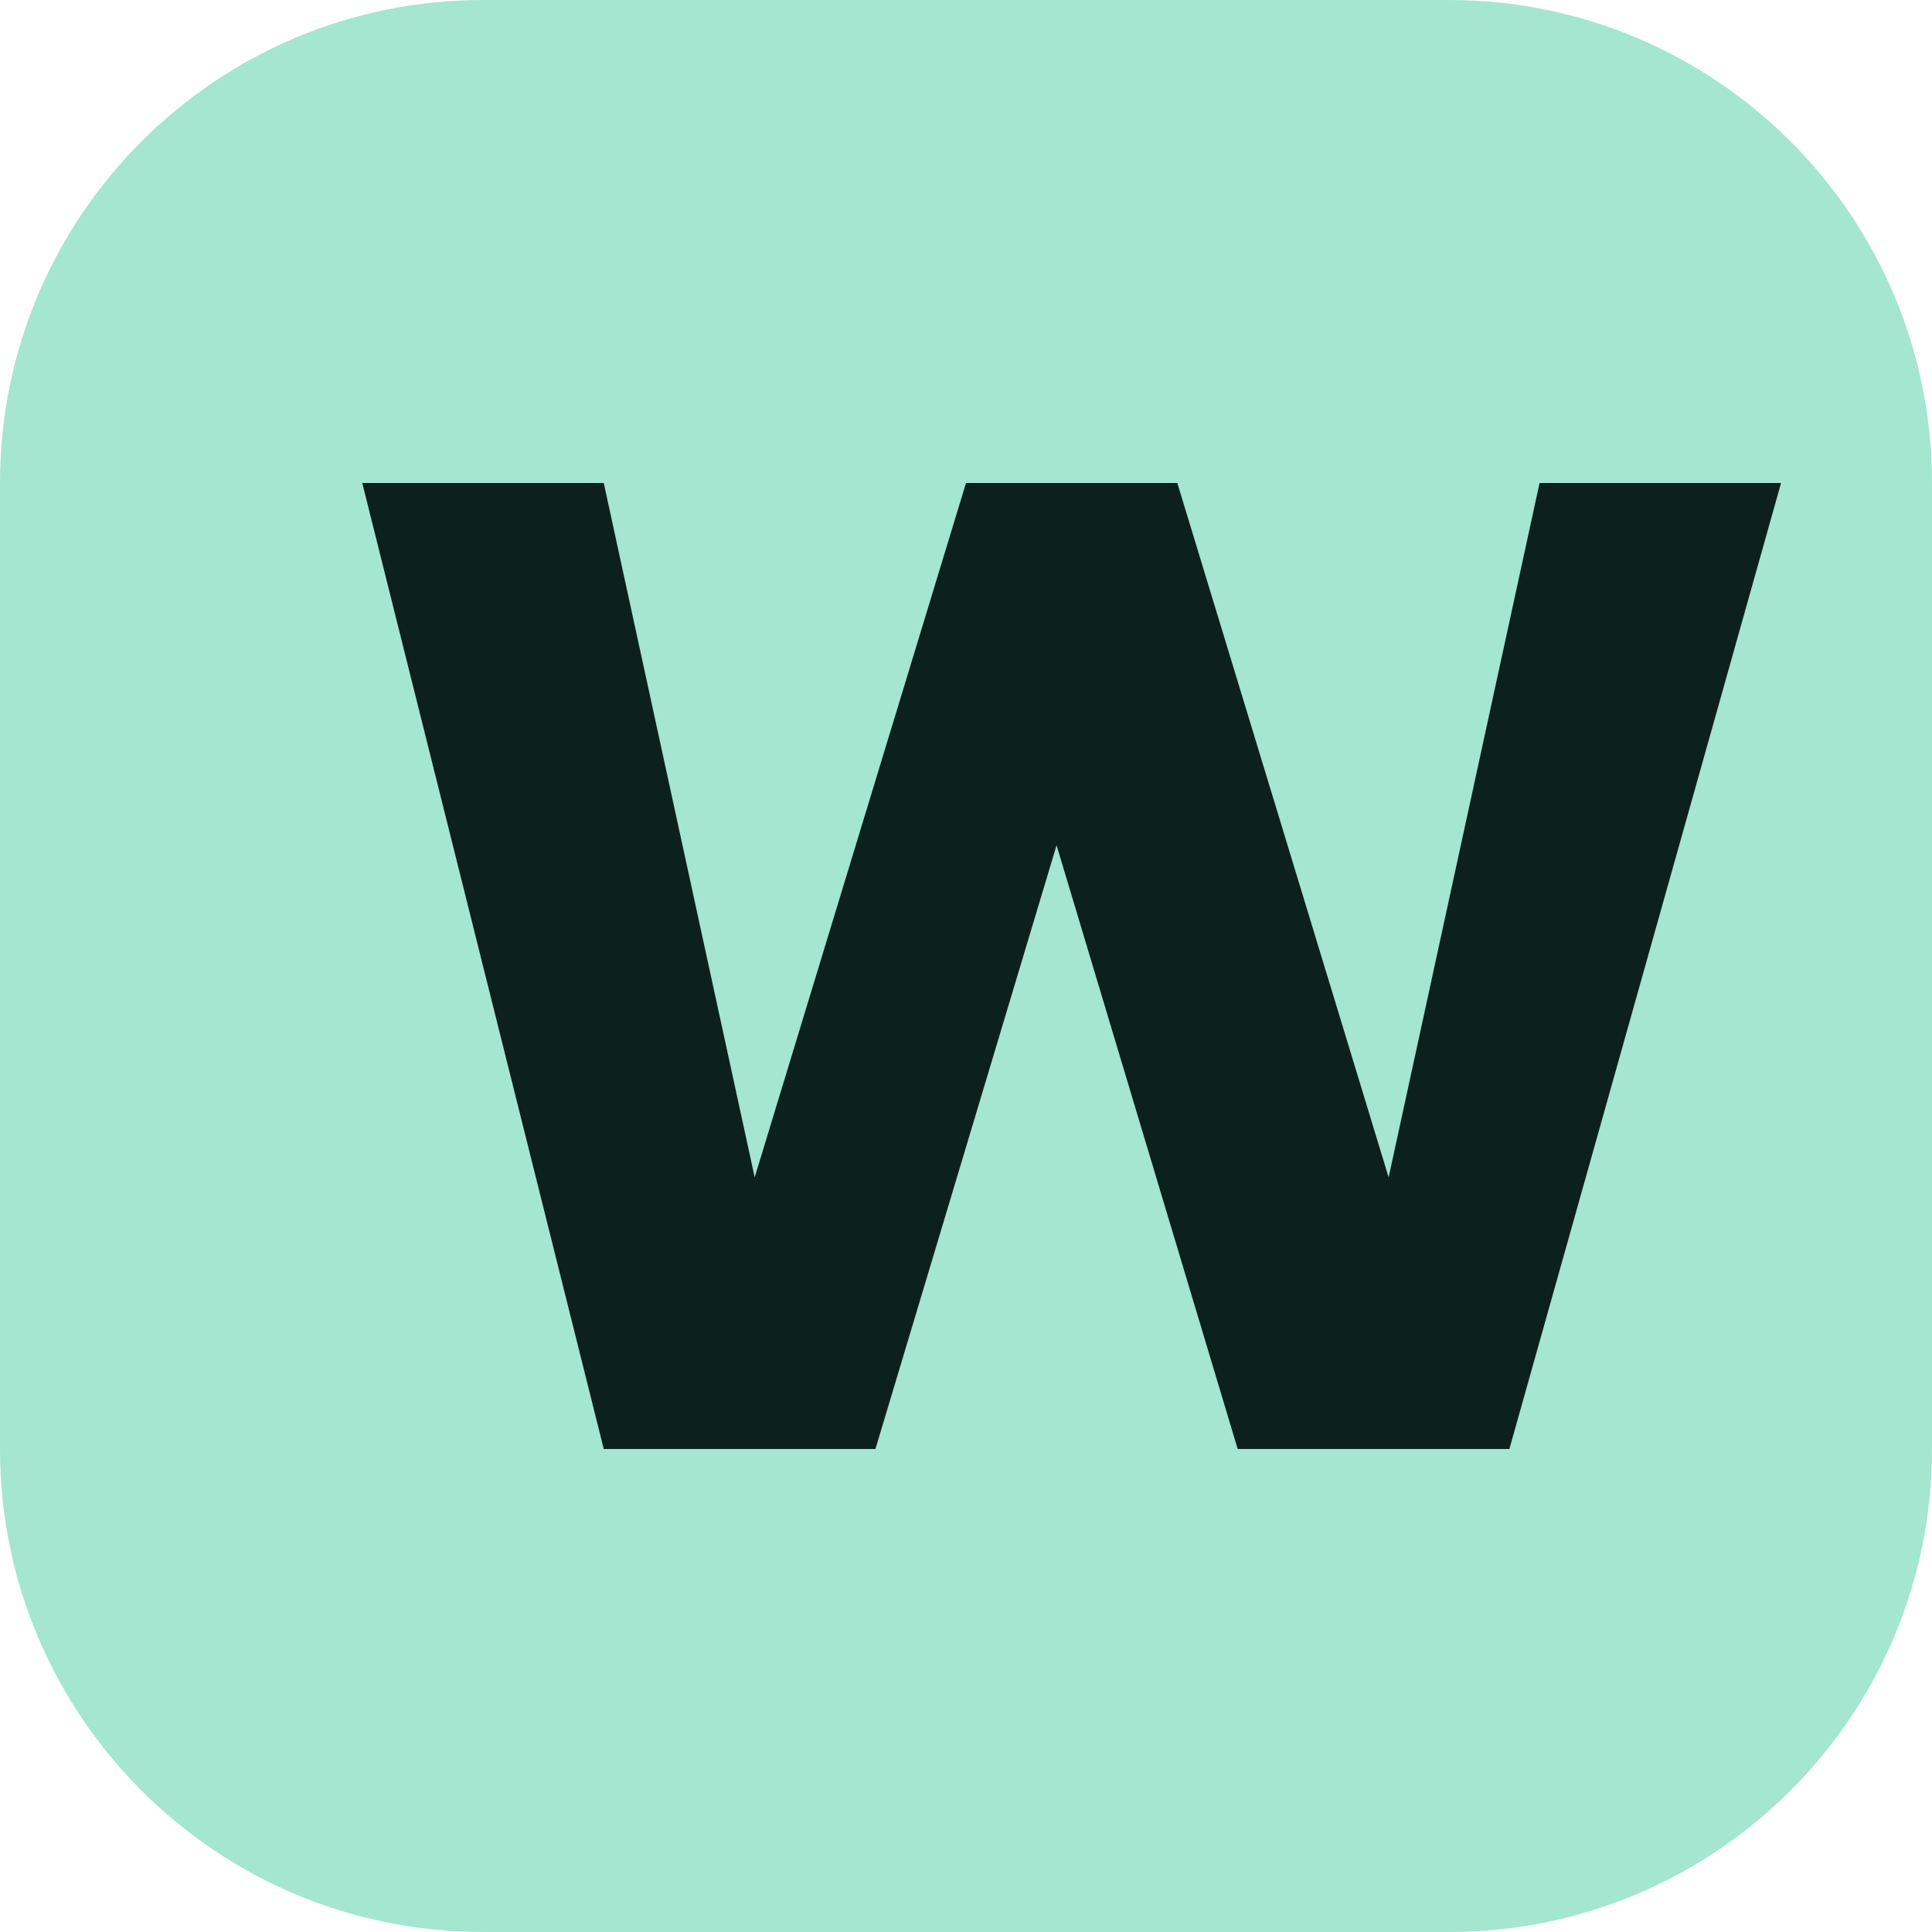
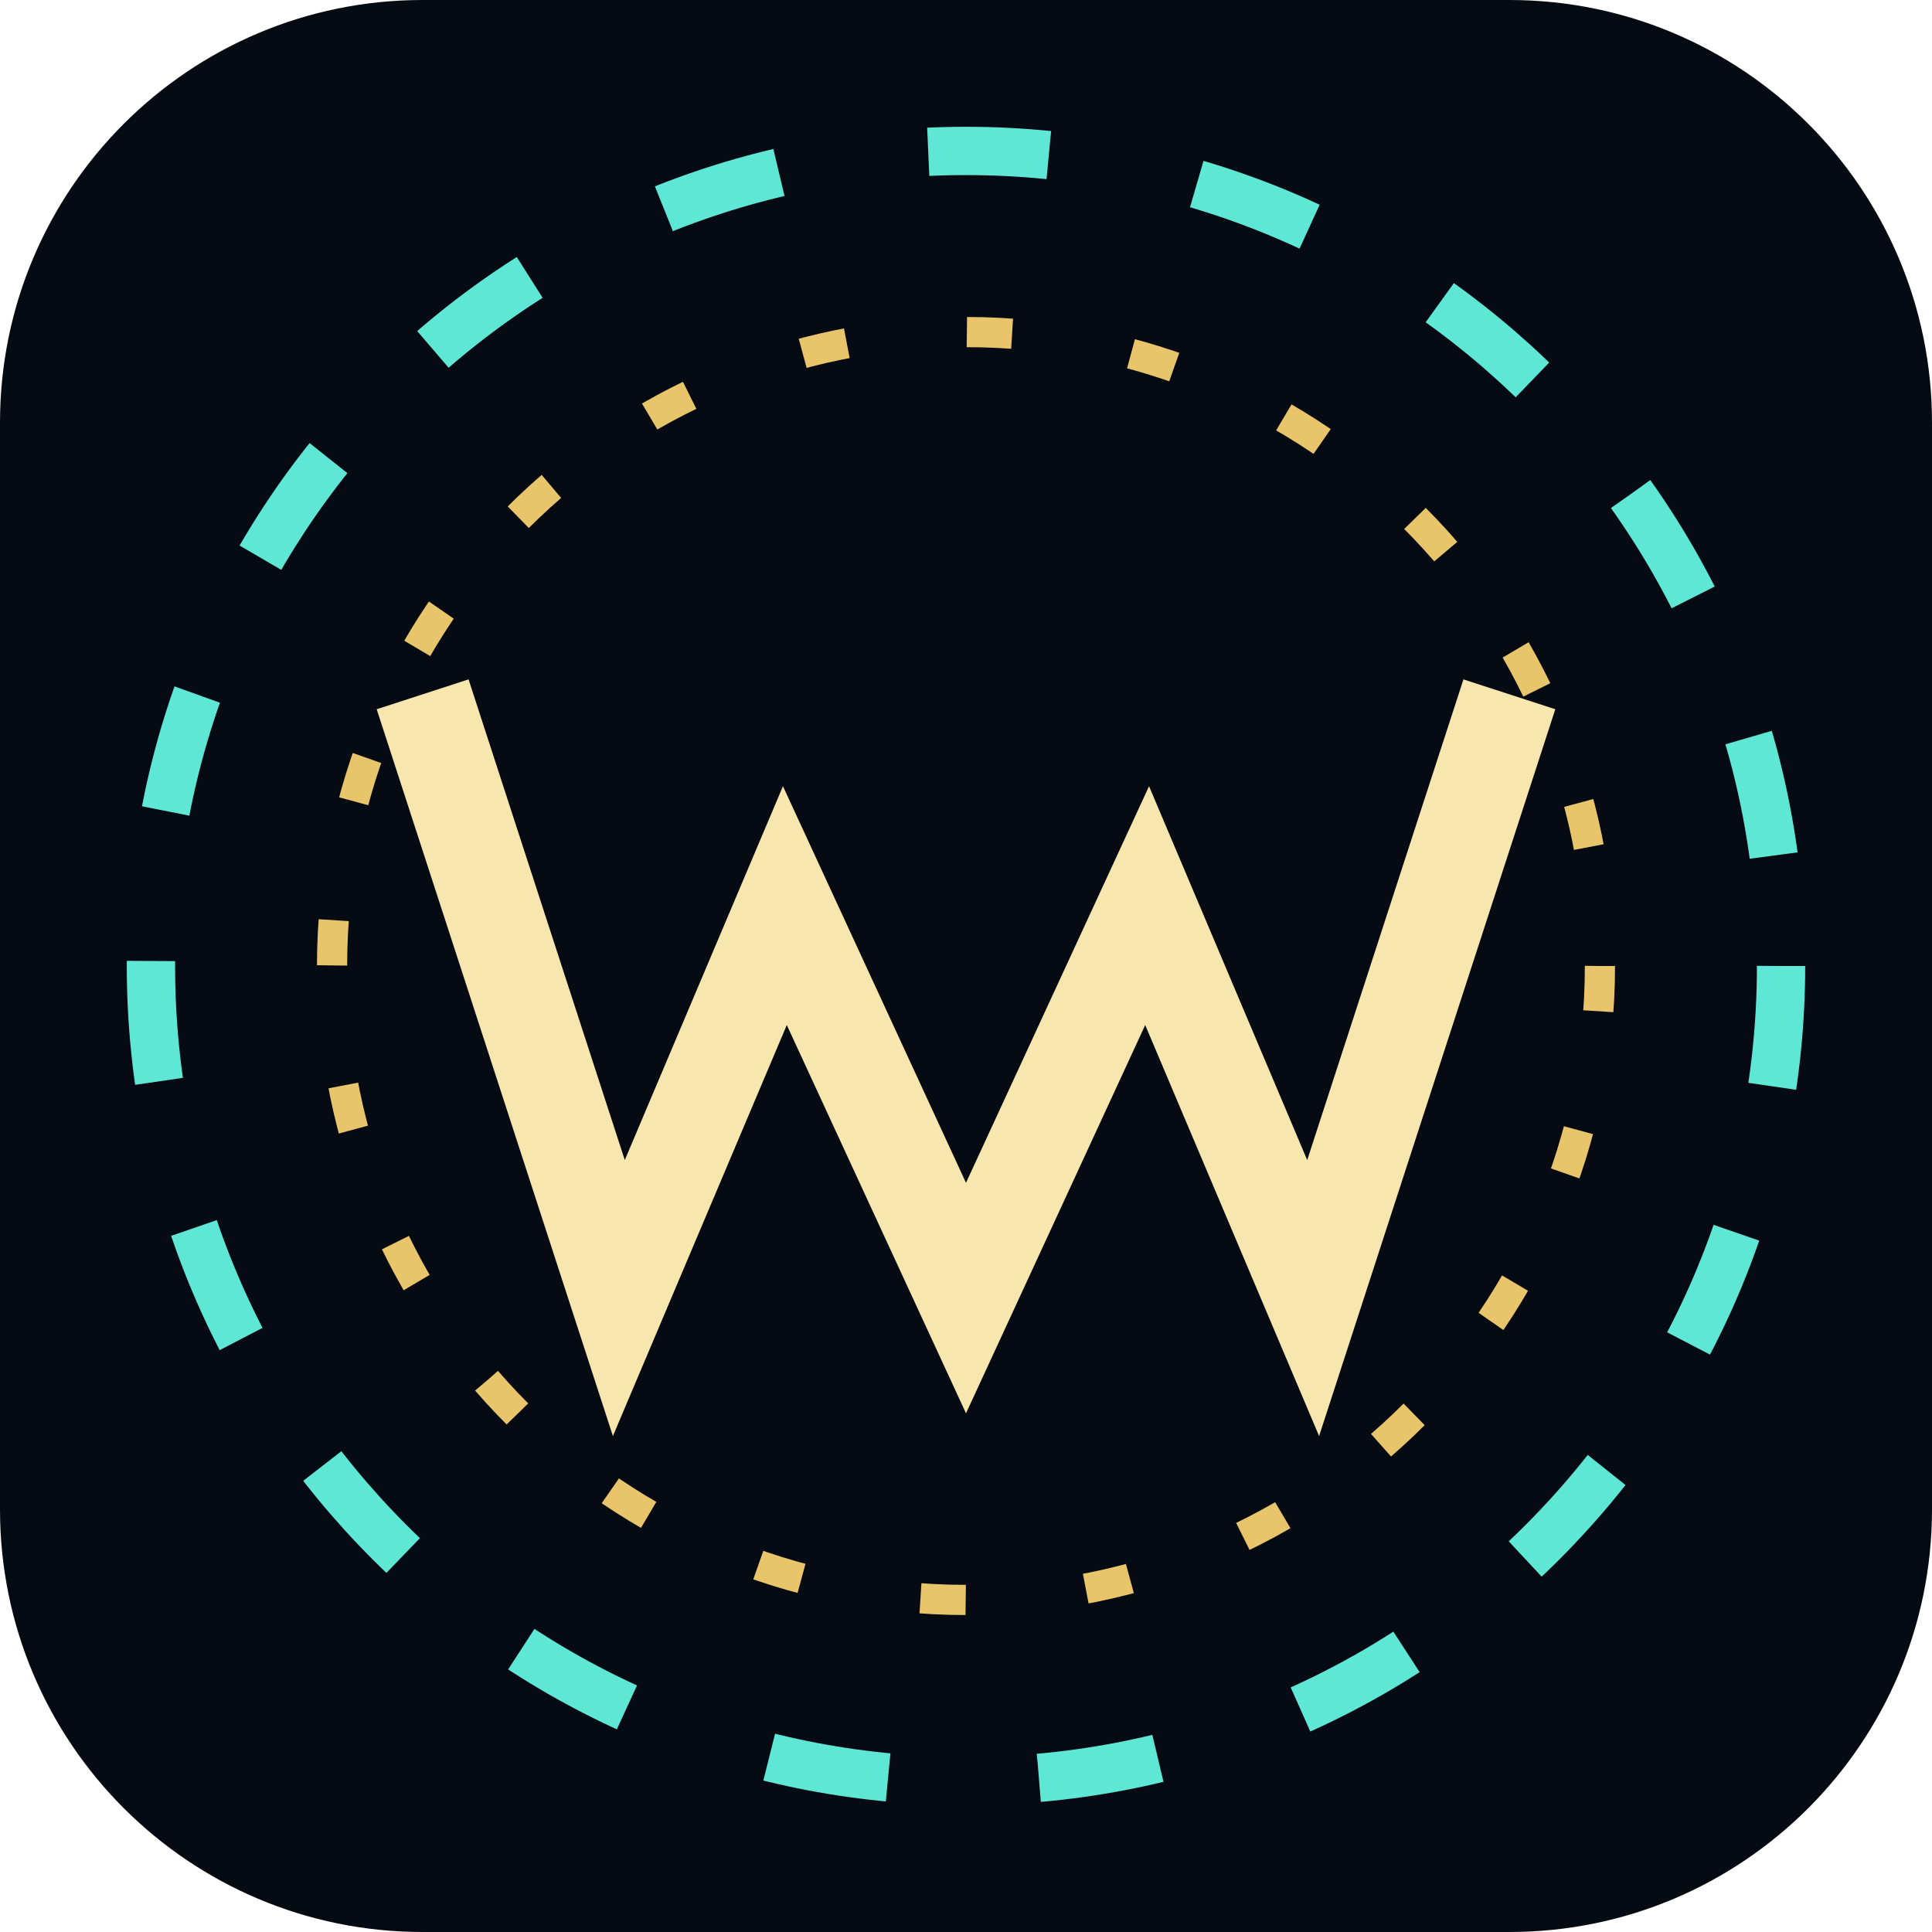
<svg xmlns="http://www.w3.org/2000/svg" viewBox="0 0 64 64">
-   <rect width="64" height="64" rx="16" fill="#a4e6d0" />
-   <path d="M12 16h8l5 23 7-23h7l7 23 5-23h8L50 48h-9l-6-20-6 20h-9z" fill="#0d211c" />
+   <rect width="64" height="64" rx="14" fill="#060a12" />
+   <circle cx="32" cy="32" r="27" fill="none" stroke="#5fe7d6" stroke-width="1.6" stroke-dasharray="4 5" />
+   <circle cx="32" cy="32" r="21" fill="none" stroke="#e8c46a" stroke-width="1" stroke-dasharray="1.5 4" />
+   <path d="M14 23l6.5 20 5.5-13 6 13 6-13 5.5 13L50 23" fill="none" stroke="#f7e6ae" stroke-width="3.2" stroke-linejoin="miter" />
</svg>
